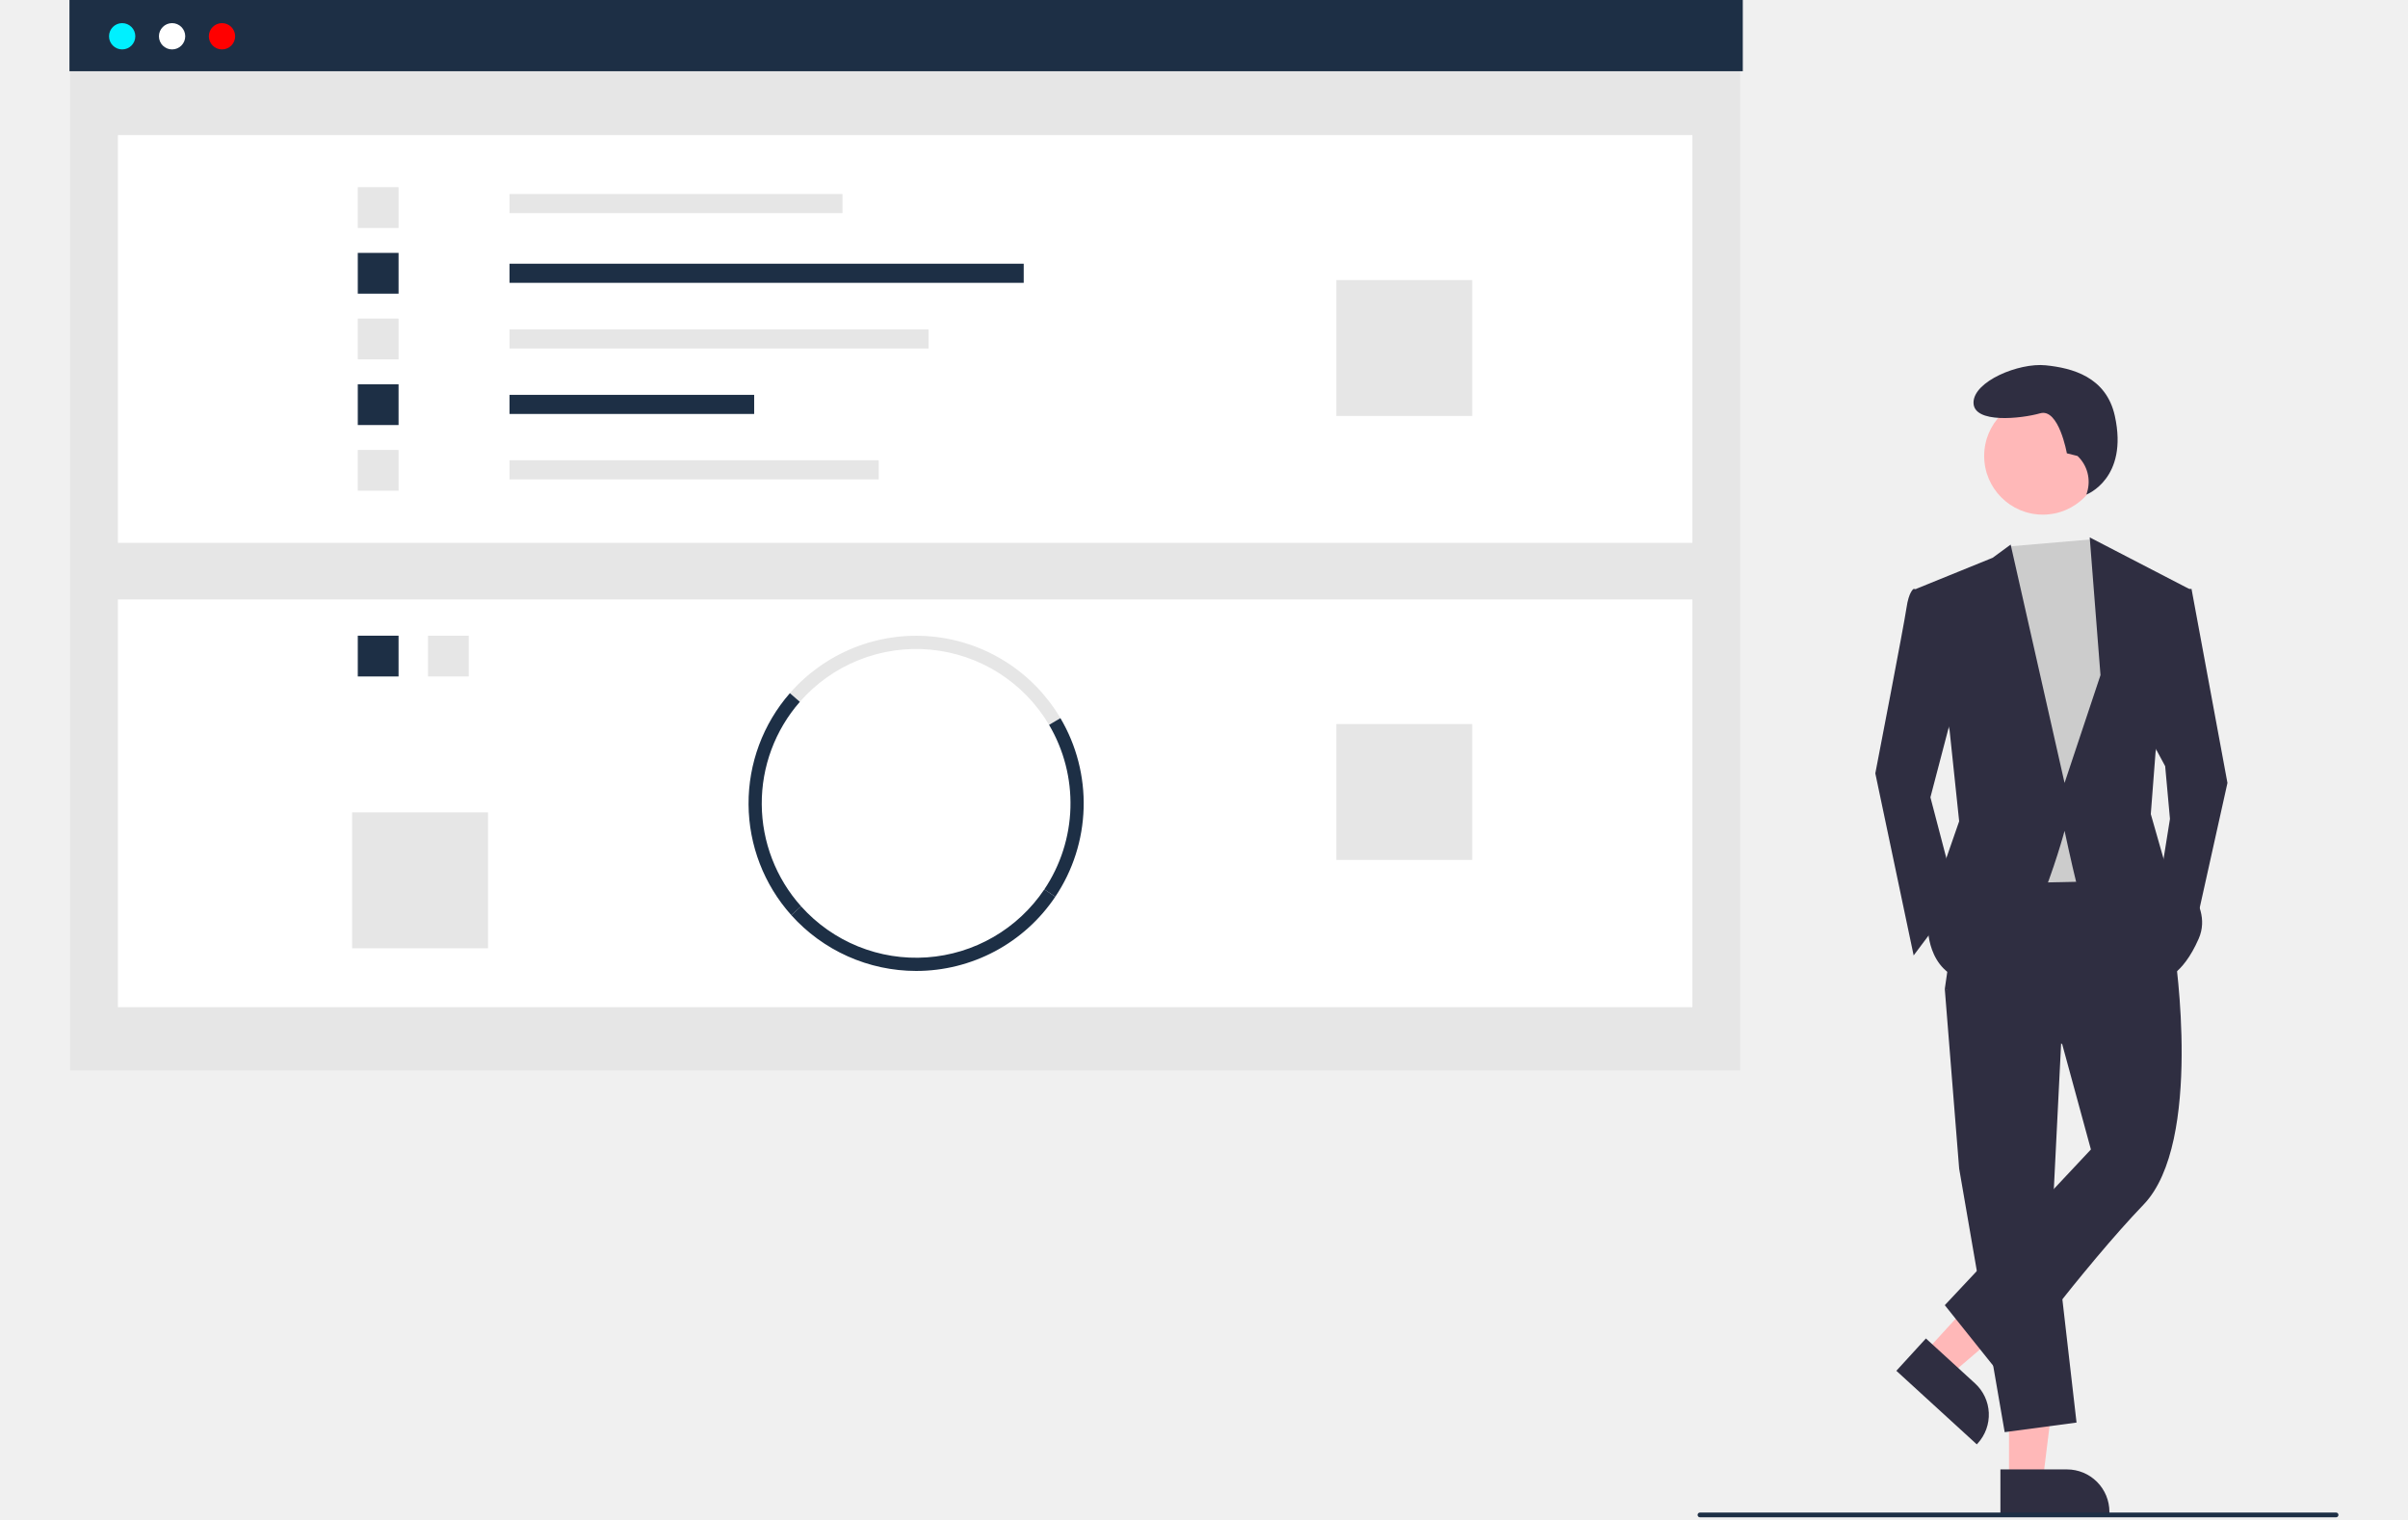
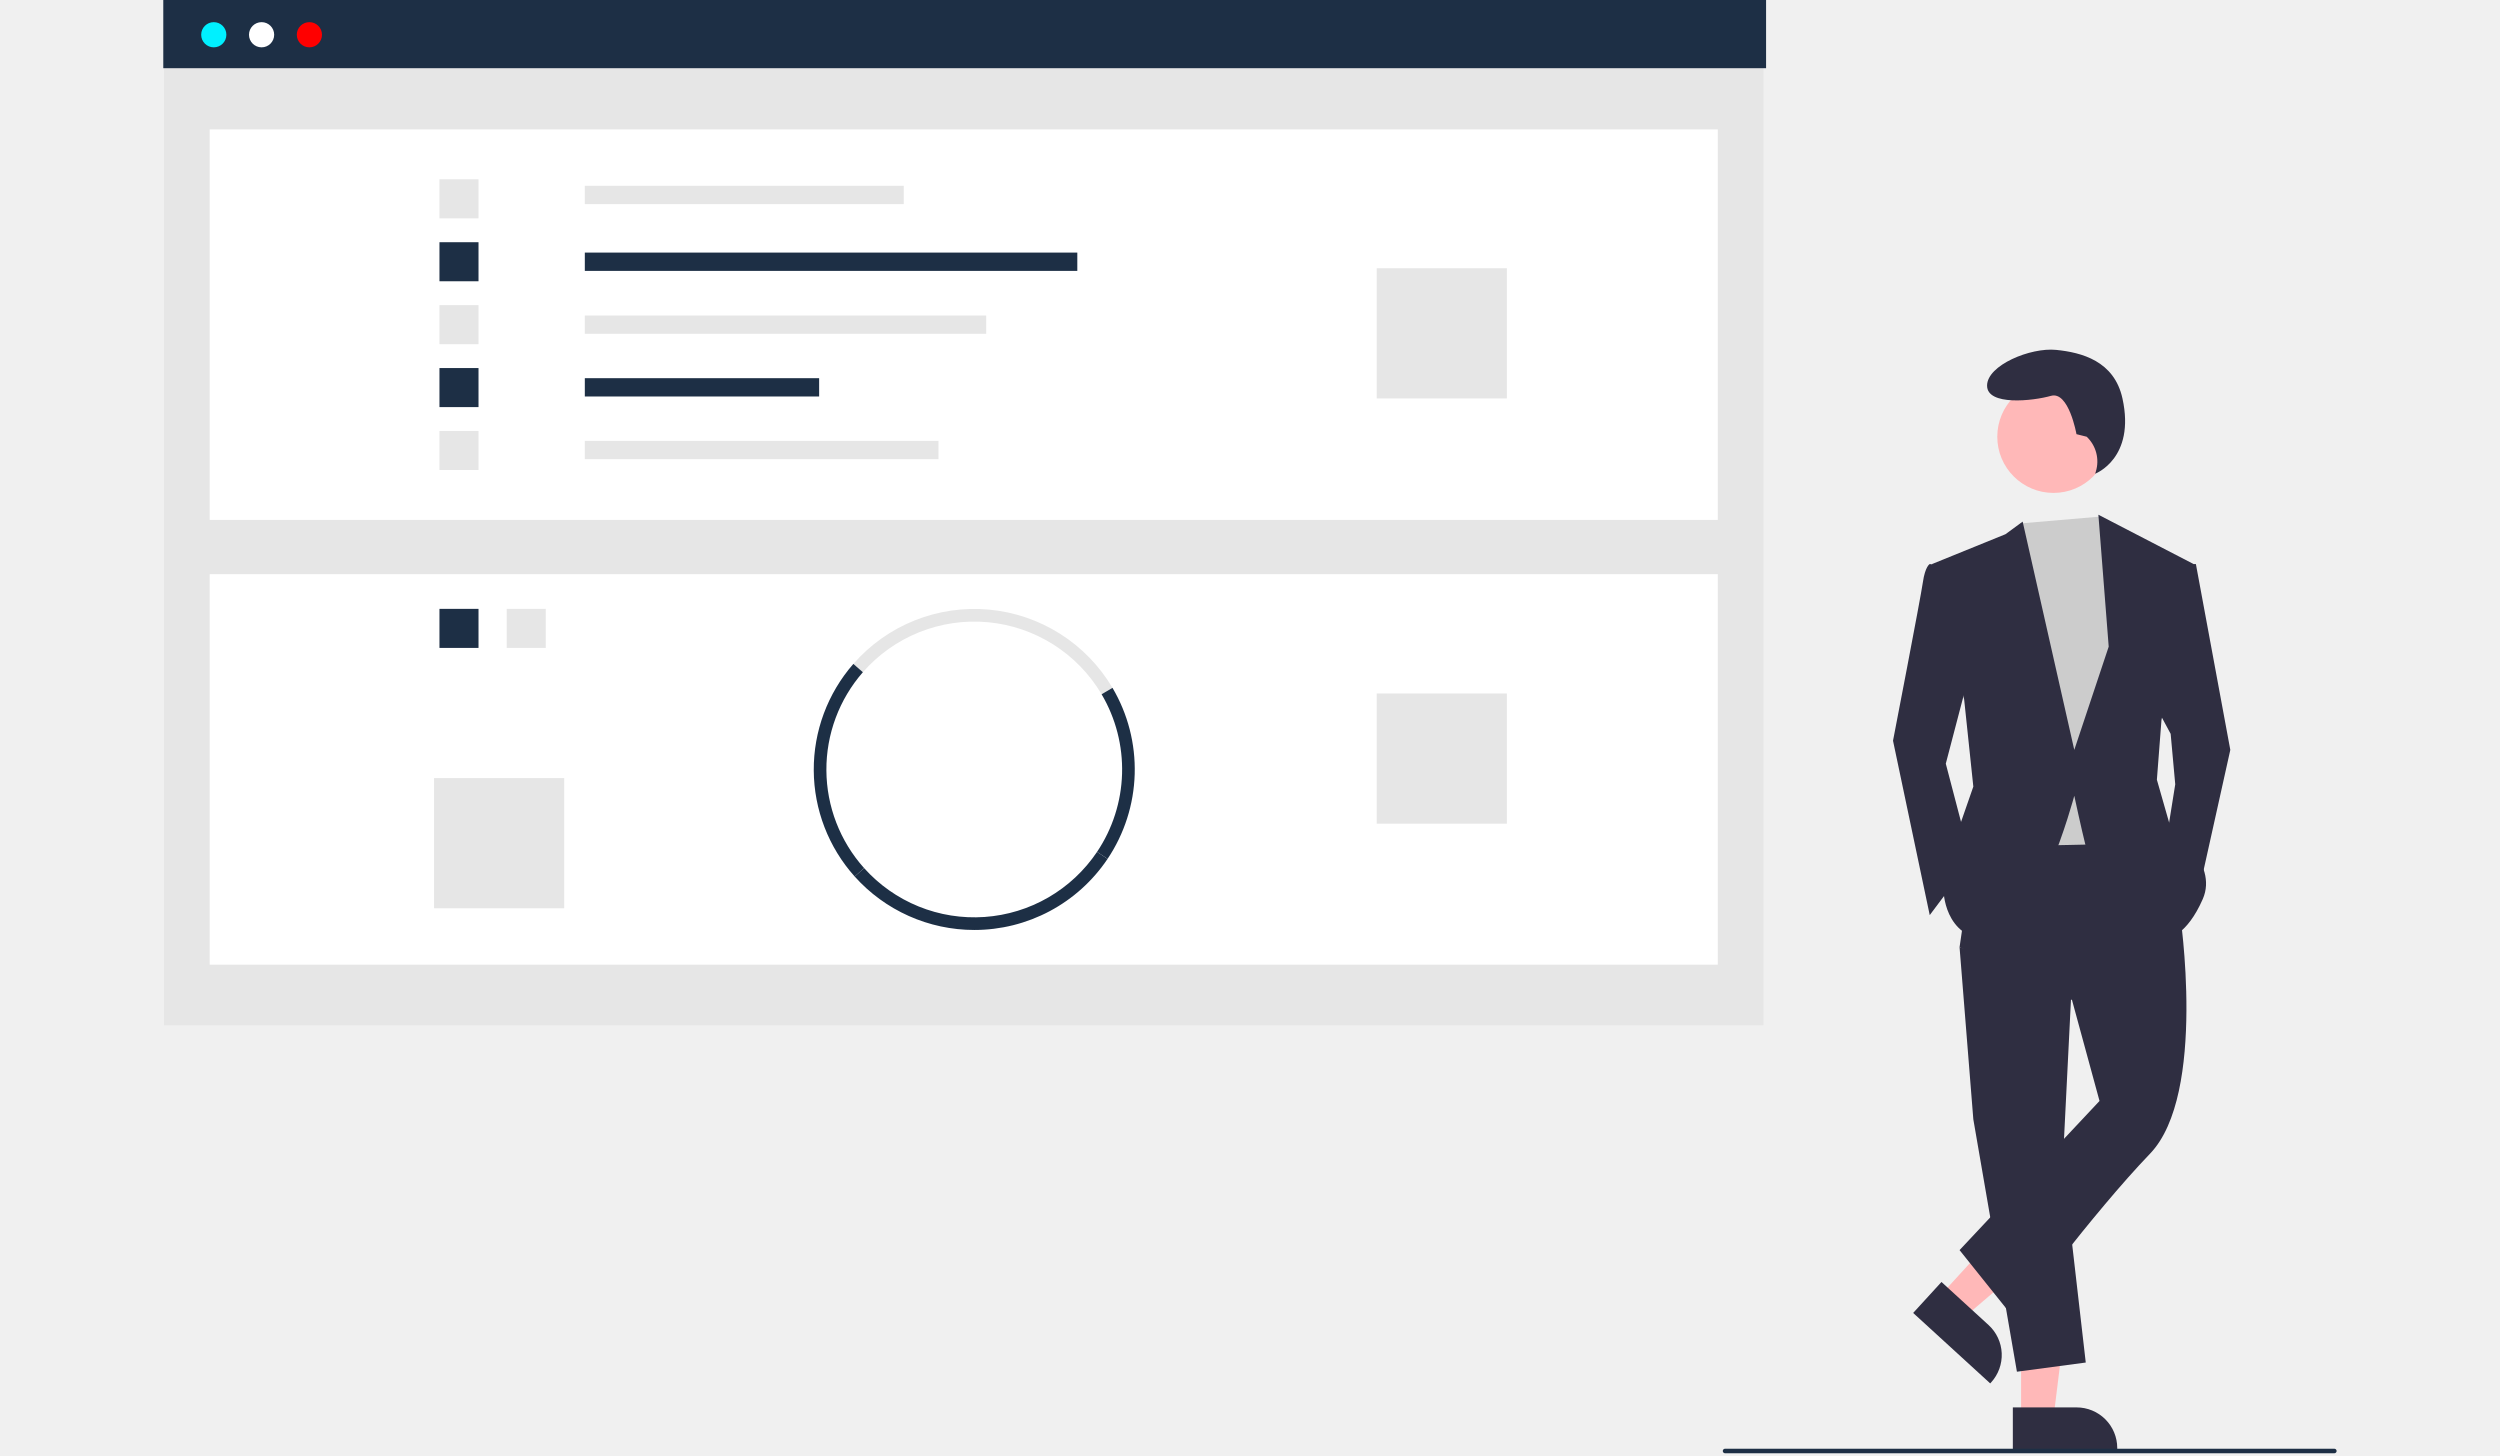
- <svg xmlns="http://www.w3.org/2000/svg" width="856" height="540" viewBox="0 0 956 640" fill="none">
+ <svg xmlns="http://www.w3.org/2000/svg" width="756" height="440" viewBox="0 0 956 640" fill="none">
  <g clip-path="url(#clip0_110_98)">
    <path d="M703.876 0.399H0.301V451H703.876V0.399Z" fill="#E6E6E6" />
    <path d="M683.757 56.916H20.419V228.688H683.757V56.916Z" fill="white" />
    <path d="M325.699 81.727H185.418V89.78H325.699V81.727Z" fill="#E6E6E6" />
    <path d="M402.043 111.101H185.418V119.154H402.043V111.101Z" fill="#1D2F45" />
    <path d="M361.962 138.776H185.418V146.828H361.962V138.776Z" fill="#E6E6E6" />
    <path d="M288.482 166.346H185.418V174.398H288.482V166.346Z" fill="#1D2F45" />
    <path d="M340.968 193.916H185.418V201.968H340.968V193.916Z" fill="#E6E6E6" />
    <path d="M138.658 78.864H121.48V96.041H138.658V78.864Z" fill="#E6E6E6" />
    <path d="M138.658 106.539H121.48V123.716H138.658V106.539Z" fill="#1D2F45" />
    <path d="M138.658 134.213H121.48V151.391H138.658V134.213Z" fill="#E6E6E6" />
    <path d="M138.658 161.888H121.48V179.065H138.658V161.888Z" fill="#1D2F45" />
    <path d="M138.658 189.562H121.48V206.74H138.658V189.562Z" fill="#E6E6E6" />
    <path d="M590.993 117.99H533.735V175.248H590.993V117.99Z" fill="#E6E6E6" />
    <path d="M683.757 252.546H20.419V424.319H683.757V252.546Z" fill="white" />
    <path d="M168.241 267.812H151.063V284.989H168.241V267.812Z" fill="#E6E6E6" />
    <path d="M138.658 267.812H121.48V284.989H138.658V267.812Z" fill="#1D2F45" />
    <path d="M412.724 305.375C407.488 296.512 400.224 289.017 391.528 283.508C382.832 277.999 372.952 274.633 362.702 273.686C352.451 272.739 342.122 274.239 332.564 278.062C323.006 281.884 314.491 287.921 307.721 295.676L303.535 292.018C310.882 283.599 320.124 277.045 330.499 272.894C340.873 268.743 352.085 267.115 363.212 268.143C374.339 269.17 385.063 272.825 394.502 278.805C403.941 284.786 411.826 292.922 417.508 302.544L412.724 305.375Z" fill="#E6E6E6" />
    <path d="M415.343 377.794L410.73 374.692C417.563 364.501 421.376 352.586 421.728 340.321C422.081 328.057 418.96 315.942 412.724 305.375L417.508 302.544C424.279 314.015 427.668 327.166 427.285 340.481C426.902 353.796 422.762 366.731 415.343 377.794Z" fill="#1D2F45" />
    <path d="M304.114 385.539C292.623 372.705 286.221 356.113 286.115 338.888C286.008 321.662 292.204 304.992 303.535 292.018L307.721 295.676C297.283 307.628 291.575 322.985 291.674 338.854C291.772 354.722 297.669 370.007 308.254 381.83L304.114 385.539Z" fill="#1D2F45" />
    <path d="M356.714 409.052C346.787 409.045 336.973 406.947 327.911 402.896C318.848 398.845 310.74 392.931 304.114 385.539L308.255 381.83C314.864 389.214 323.074 394.99 332.257 398.718C341.44 402.445 351.353 404.025 361.239 403.336C371.126 402.647 380.724 399.709 389.301 394.744C397.879 389.78 405.208 382.921 410.73 374.692L415.344 377.794C408.89 387.418 400.164 395.305 389.939 400.757C379.713 406.208 368.302 409.058 356.714 409.052Z" fill="#1D2F45" />
    <path d="M590.993 305.032H533.735V362.29H590.993V305.032Z" fill="#E6E6E6" />
    <path d="M176.352 342.249H119.095V399.507H176.352V342.249Z" fill="#E6E6E6" />
    <path d="M705 0H-5V30H705V0Z" fill="#1D2F45" />
    <path d="M22.212 20.822C25.272 20.822 27.752 18.341 27.752 15.281C27.752 12.222 25.272 9.742 22.212 9.742C19.152 9.742 16.672 12.222 16.672 15.281C16.672 18.341 19.152 20.822 22.212 20.822Z" fill="#00F0FF" />
    <path d="M43.241 20.822C46.3 20.822 48.781 18.341 48.781 15.281C48.781 12.222 46.3 9.742 43.241 9.742C40.181 9.742 37.701 12.222 37.701 15.281C37.701 18.341 40.181 20.822 43.241 20.822Z" fill="white" />
    <path d="M64.269 20.822C67.329 20.822 69.809 18.341 69.809 15.281C69.809 12.222 67.329 9.742 64.269 9.742C61.209 9.742 58.729 12.222 58.729 15.281C58.729 18.341 61.209 20.822 64.269 20.822Z" fill="#FF0000" />
    <path d="M817.168 623.704H831.411L838.188 568.764L817.165 568.765L817.168 623.704Z" fill="#FFB8B8" />
    <path d="M813.535 619.054L841.585 619.053H841.587C846.328 619.053 850.874 620.937 854.227 624.289C857.579 627.641 859.462 632.188 859.463 636.929V637.51L813.536 637.511L813.535 619.054Z" fill="#2F2E41" />
    <path d="M781.694 569.766L792.205 579.379L834.284 543.411L818.771 529.224L781.694 569.766Z" fill="#FFB8B8" />
    <path d="M782.151 563.883L802.851 582.813L802.852 582.814C806.35 586.014 808.434 590.472 808.646 595.208C808.857 599.944 807.178 604.571 803.979 608.069L803.587 608.498L769.695 577.503L782.151 563.883Z" fill="#2F2E41" />
    <path d="M839.555 430.772L835.518 511.511L845.611 599.316L815.333 603.353L796.158 492.336L790.102 416.642L839.555 430.772Z" fill="#2F2E41" />
    <path d="M886.99 401.504C886.99 401.504 899.101 481.234 873.869 507.474C848.638 533.715 814.324 580.14 814.324 580.14L790.102 549.863L851.666 484.262L839.555 439.855L790.102 416.642L798.176 361.134L870.842 360.125L886.99 401.504Z" fill="#2F2E41" />
    <path d="M831.416 216.812C845.067 216.812 856.133 205.746 856.133 192.095C856.133 178.444 845.067 167.377 831.416 167.377C817.765 167.377 806.698 178.444 806.698 192.095C806.698 205.746 817.765 216.812 831.416 216.812Z" fill="#FFB8B8" />
    <path d="M851.917 227.224L855.703 232.96L865.796 261.219L857.722 371.226L810.287 372.236L804.232 246.08L816.917 230.224L851.917 227.224Z" fill="#CCCCCC" />
    <path d="M785.056 249.108L776.982 248.099C776.982 248.099 774.963 249.108 773.954 256.173C772.945 263.237 760.834 325.81 760.834 325.81L776.982 402.513L795.148 378.291L784.047 335.903L795.148 293.515L785.056 249.108Z" fill="#2F2E41" />
    <path d="M887.999 248.099H894.054L909.193 329.847L895.064 393.43L880.934 370.217L884.971 344.986L882.953 322.783L875.888 309.662L887.999 248.099Z" fill="#2F2E41" />
    <path d="M846.021 192.095L841.527 190.971C841.527 190.971 838.157 171.871 830.292 174.118C822.427 176.365 802.204 178.612 802.204 169.624C802.204 160.636 821.304 152.771 832.539 153.895C843.774 155.018 858.123 158.746 861.751 175.242C867.565 201.686 849.754 208.365 849.754 208.365L850.05 207.402C850.873 204.729 850.932 201.879 850.22 199.174C849.508 196.468 848.054 194.016 846.021 192.095Z" fill="#2F2E41" />
    <path d="M777.991 248.099L810.287 234.978L817.856 229.428L840.564 329.847L855.703 284.431L851.161 226.4L893.045 248.099L878.916 316.727L876.897 342.967L882.953 364.162C882.953 364.162 904.147 379.3 897.082 395.448C890.017 411.596 881.943 412.605 881.943 412.605C881.943 412.605 847.629 380.31 845.611 372.236C843.592 364.162 840.564 350.032 840.564 350.032C840.564 350.032 823.407 414.624 803.222 413.615C783.038 412.605 783.037 391.411 783.037 391.411L788.084 369.208L796.158 345.995L792.121 307.644L777.991 248.099Z" fill="#2F2E41" />
    <path d="M954.953 639.224H686.953C686.687 639.224 686.433 639.119 686.246 638.931C686.058 638.744 685.953 638.489 685.953 638.224C685.953 637.959 686.058 637.705 686.246 637.517C686.433 637.33 686.687 637.224 686.953 637.224H954.953C955.218 637.224 955.472 637.33 955.66 637.517C955.847 637.705 955.953 637.959 955.953 638.224C955.953 638.489 955.847 638.744 955.66 638.931C955.472 639.119 955.218 639.224 954.953 639.224Z" fill="#1D2F45" />
  </g>
  <defs>
    <clipPath id="clip0_110_98">
      <rect width="955.953" height="639.224" fill="white" />
    </clipPath>
  </defs>
</svg>
